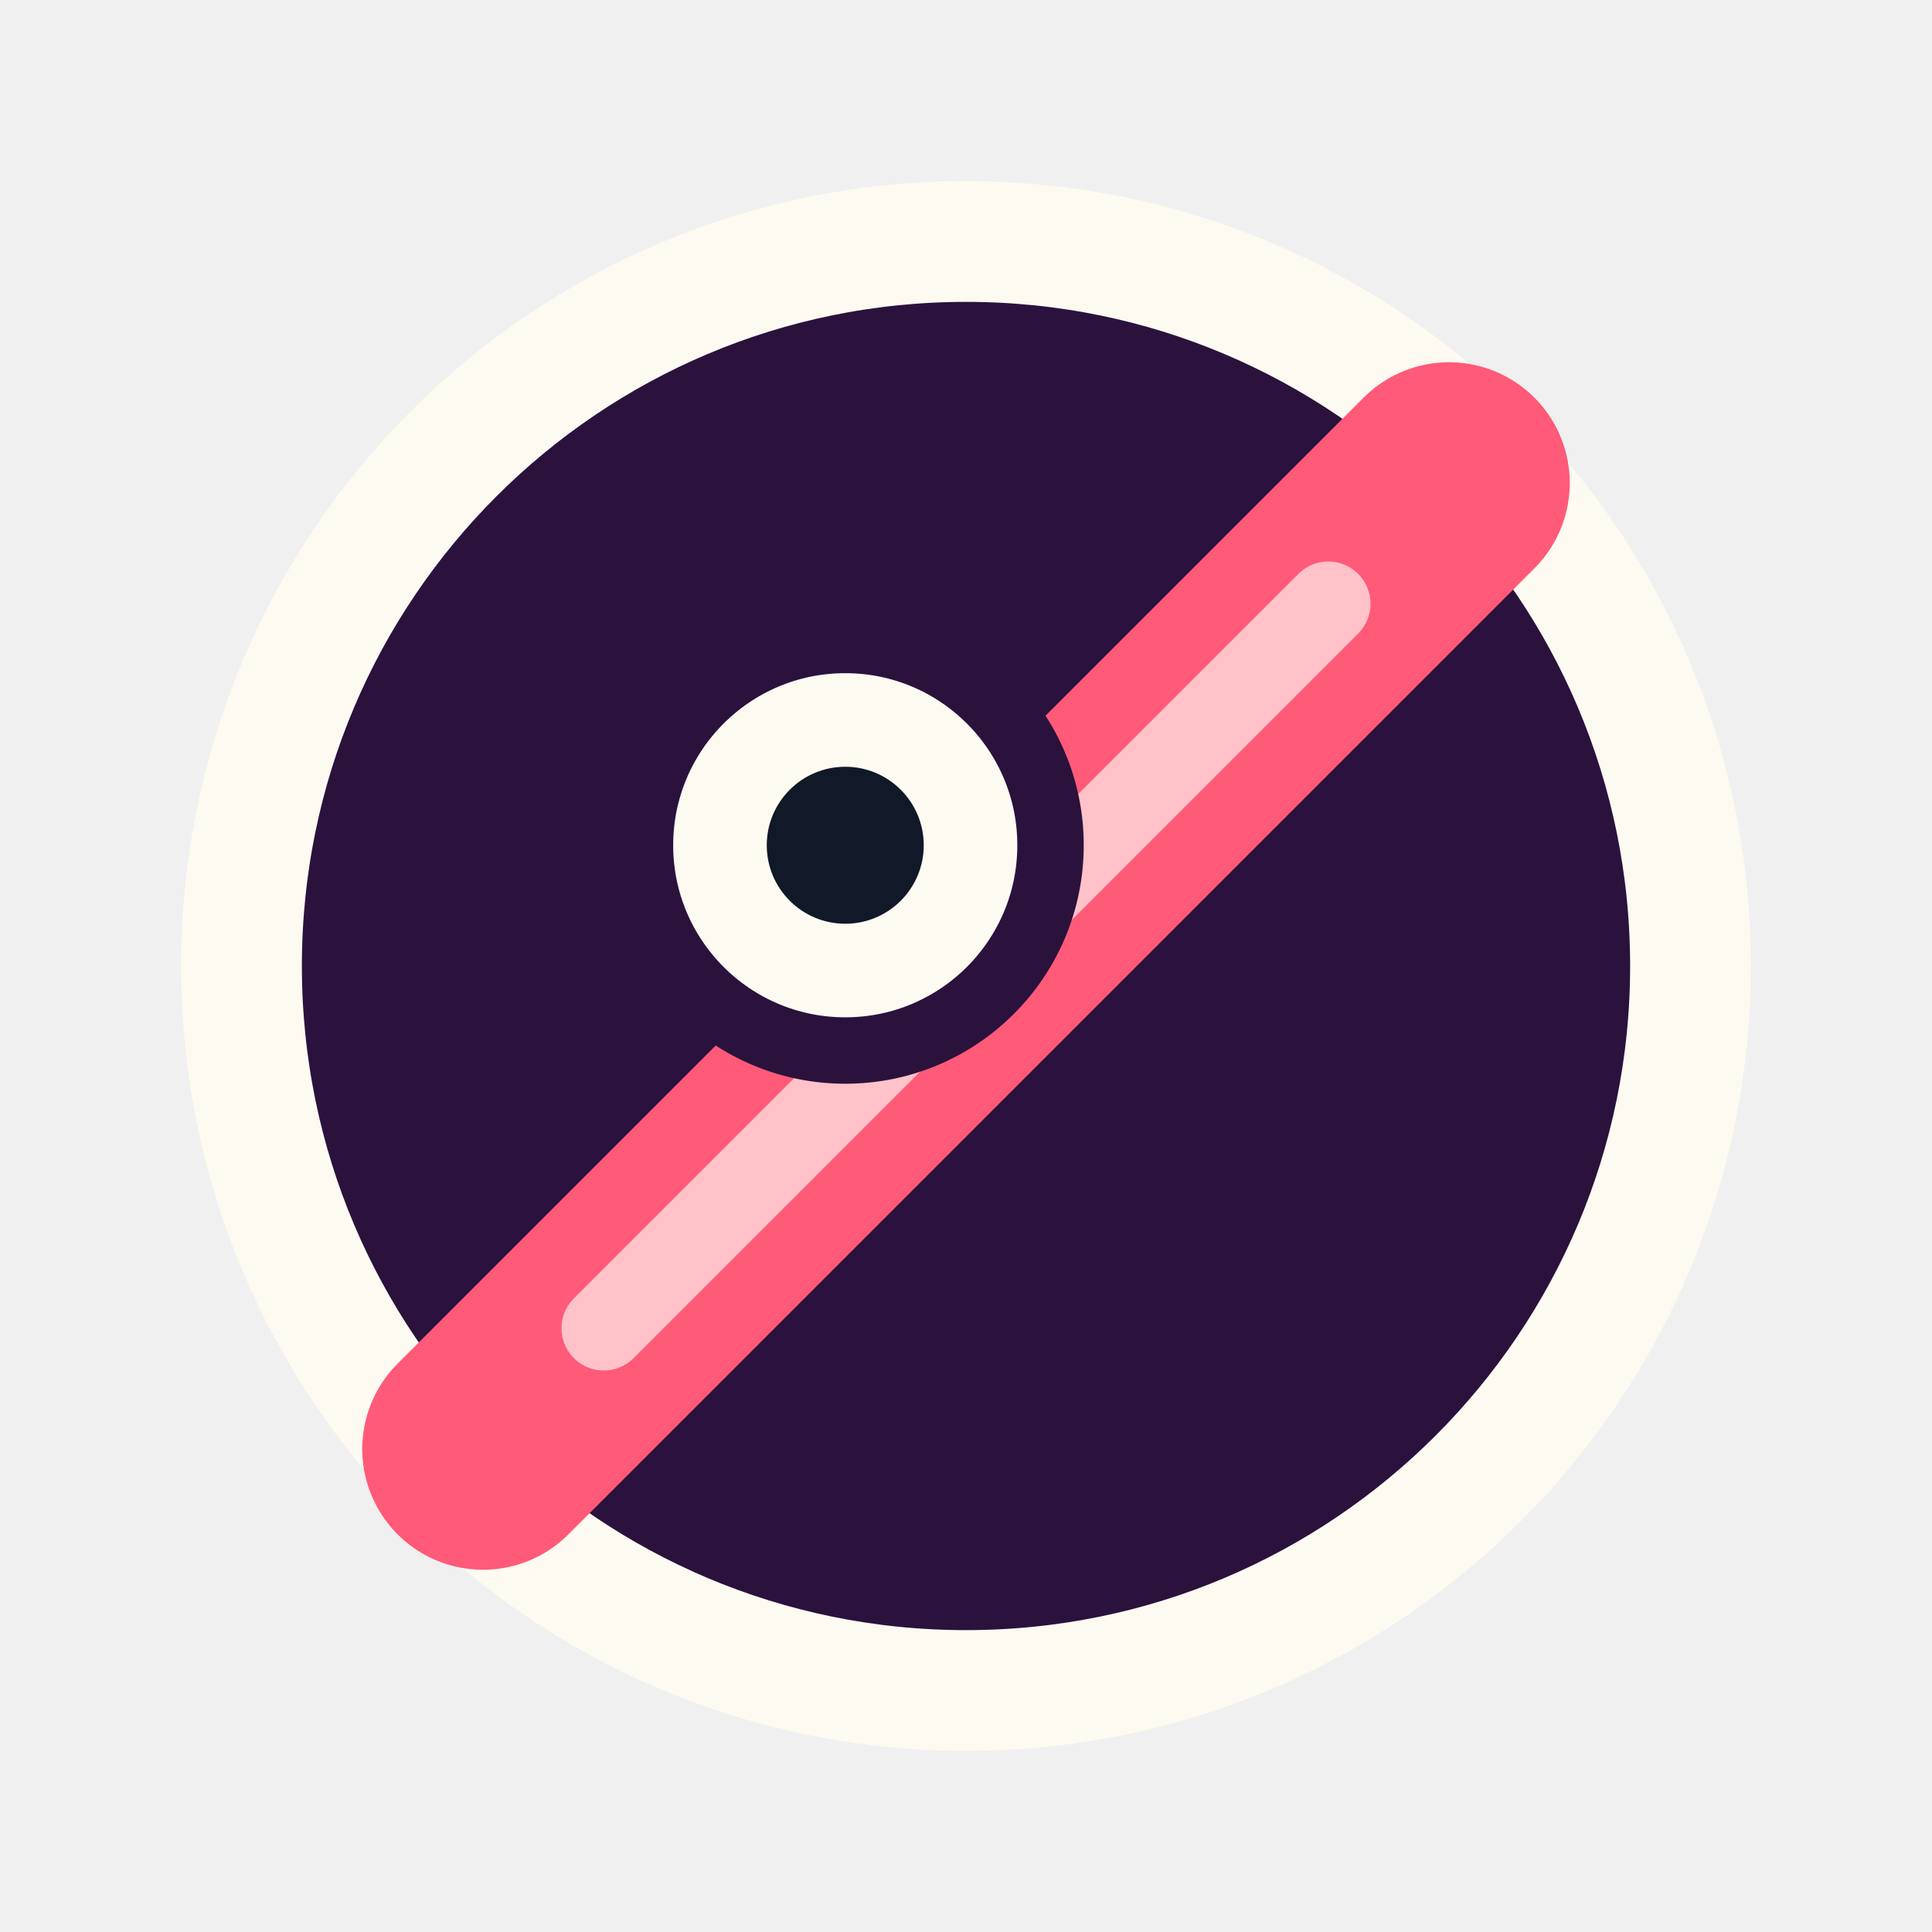
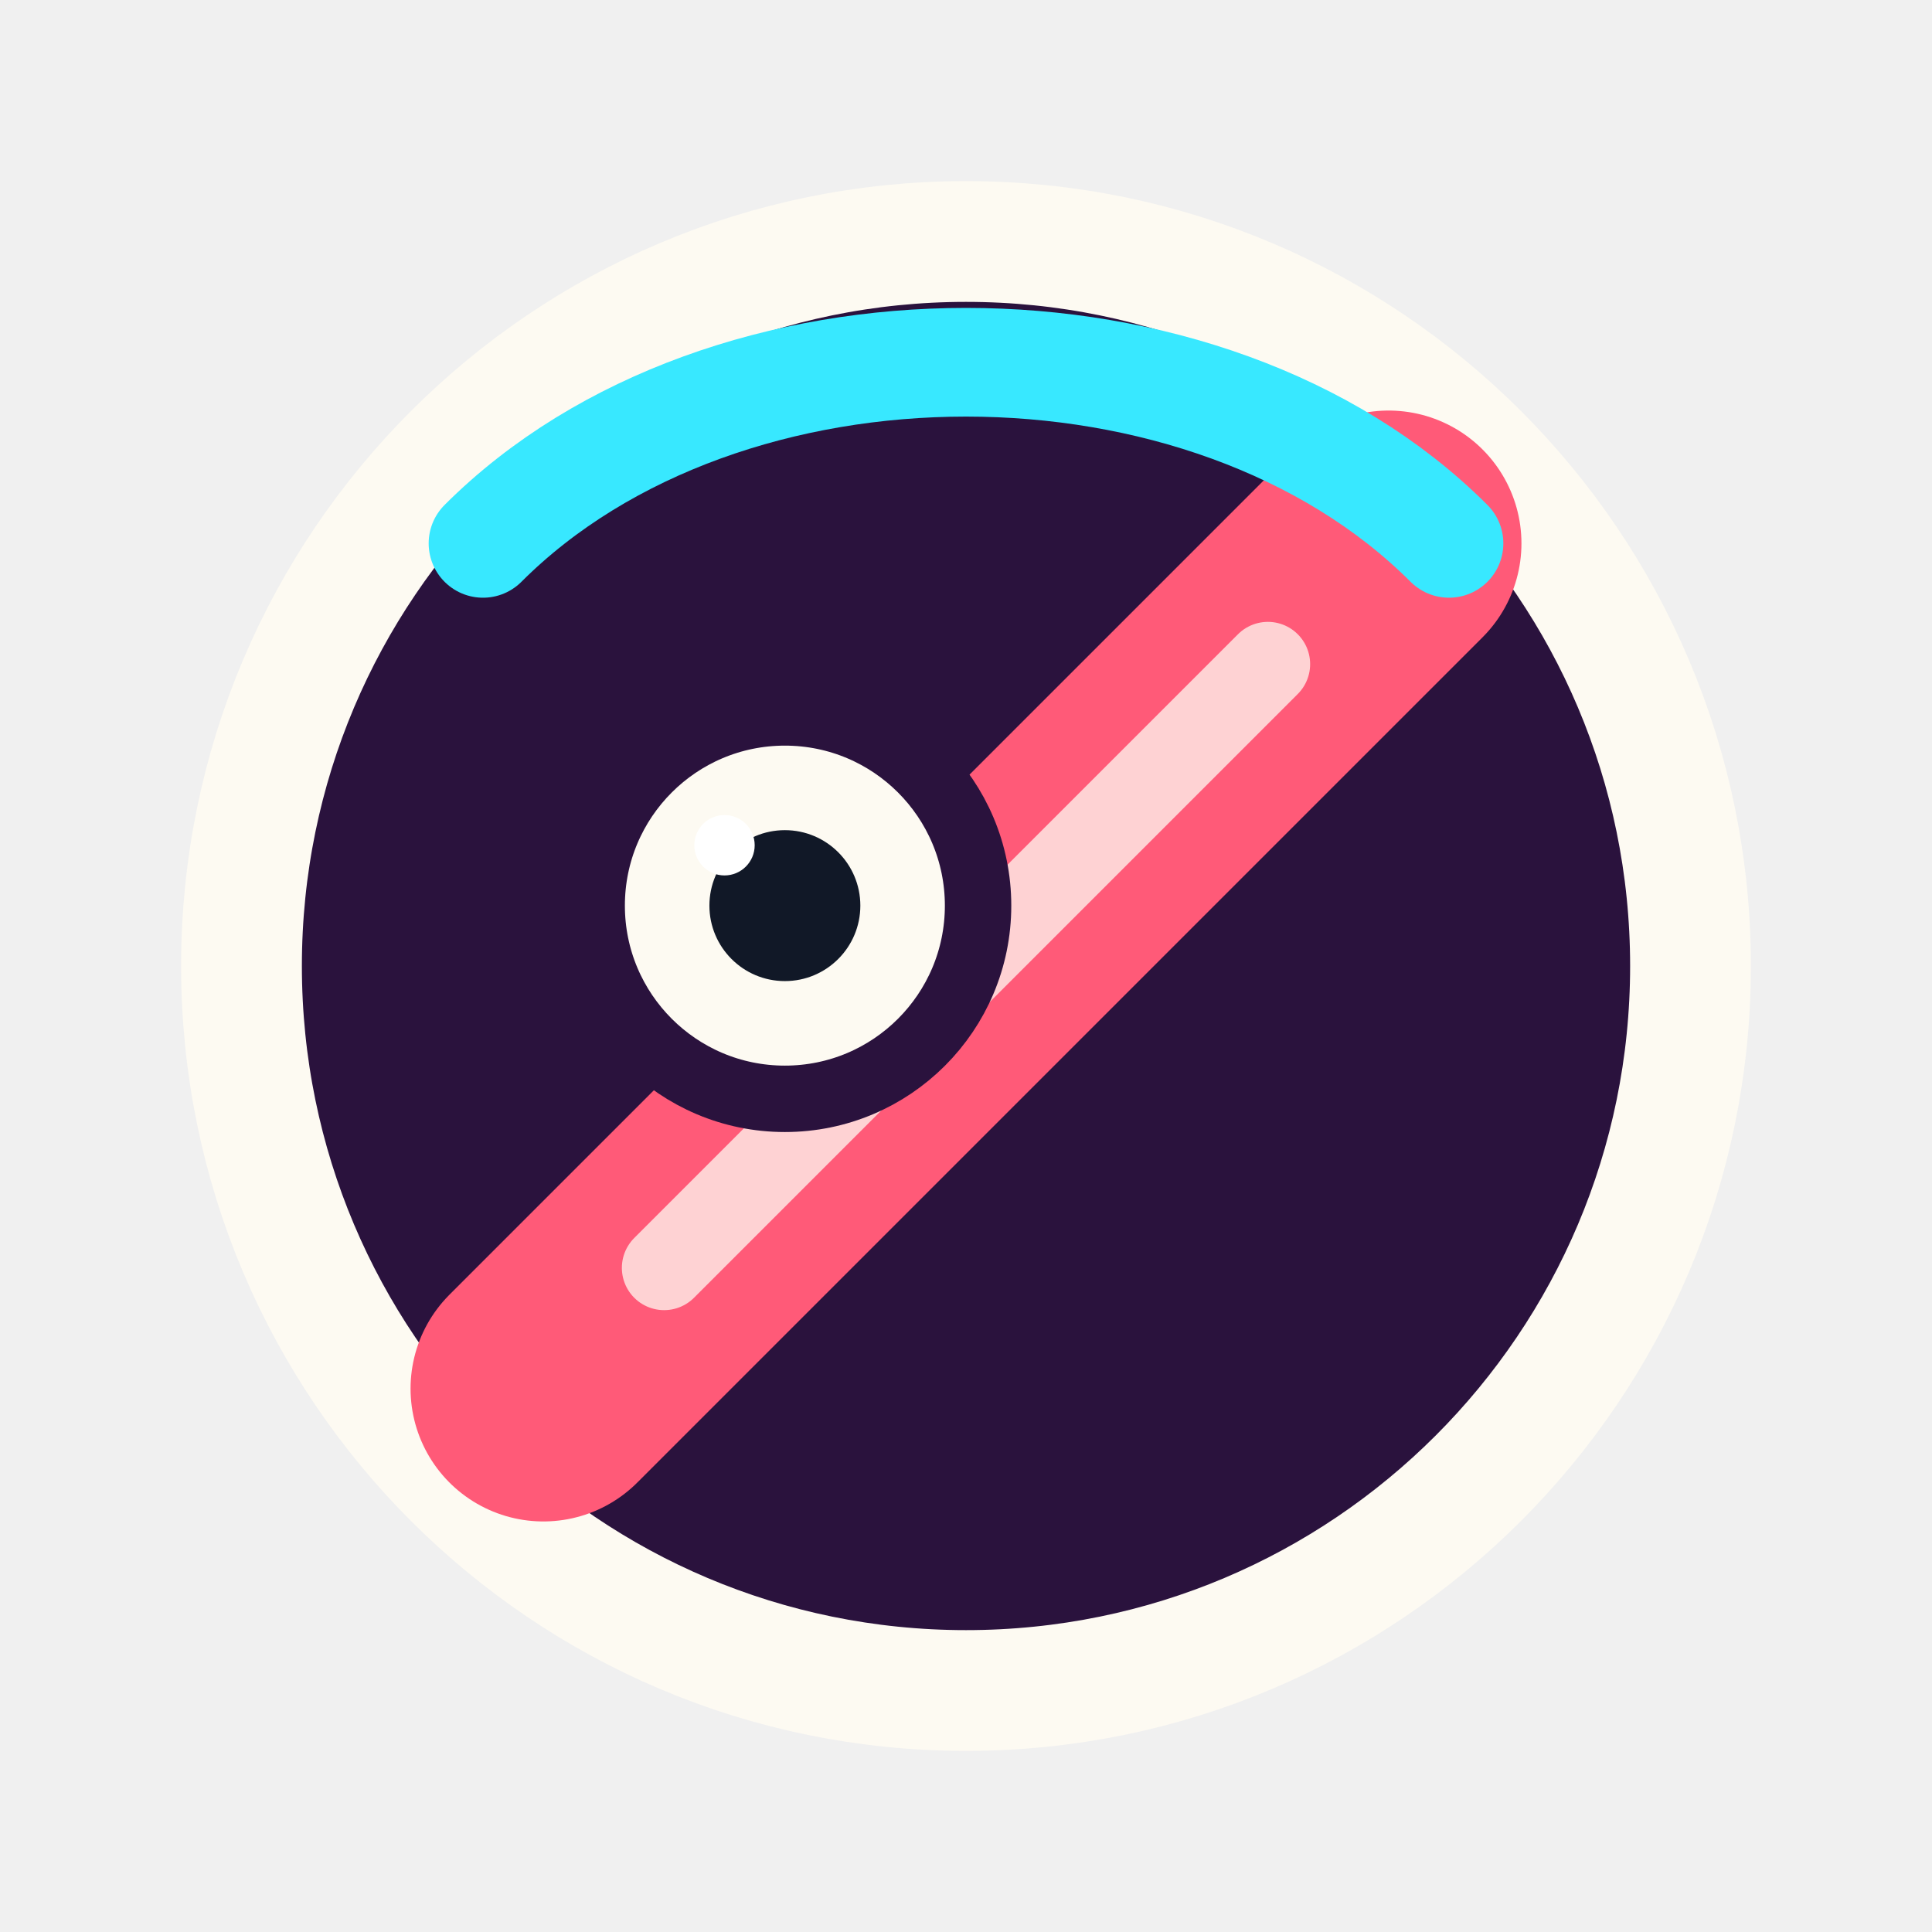
<svg xmlns="http://www.w3.org/2000/svg" width="32" height="32" viewBox="0 0 32 32">
  <circle cx="16" cy="16" r="12" fill="#2a123d" stroke="#fdfaf2" stroke-width="2" />
-   <path d="M8 24 L24 8" stroke="#ff5a78" stroke-width="4" stroke-linecap="round" />
-   <path d="M10 22 L22 10" stroke="#fdfaf2" stroke-width="1.4" stroke-linecap="round" opacity=".65" />
-   <circle cx="14" cy="14" r="3.4" fill="#fdfaf2" stroke="#2a123d" stroke-width="1.1" />
-   <circle cx="14" cy="14" r="1.3" fill="#111827" />
+   <path d="M9 23 L23 9" stroke="#ff5a78" stroke-width="4.4" stroke-linecap="round" />
+   <path d="M11 21 L21 11" stroke="#fdfaf2" stroke-width="1.4" stroke-linecap="round" opacity=".75" />
+   <path d="M8 9 C12 5 20 5 24 9" fill="none" stroke="#38e8ff" stroke-width="1.8" stroke-linecap="round" />
+   <circle cx="13" cy="15" r="3.2" fill="#fdfaf2" stroke="#2a123d" stroke-width="1.1" />
+   <circle cx="13" cy="15" r="1.25" fill="#111827" />
+   <circle cx="12" cy="14" r=".5" fill="#fff" />
</svg>
